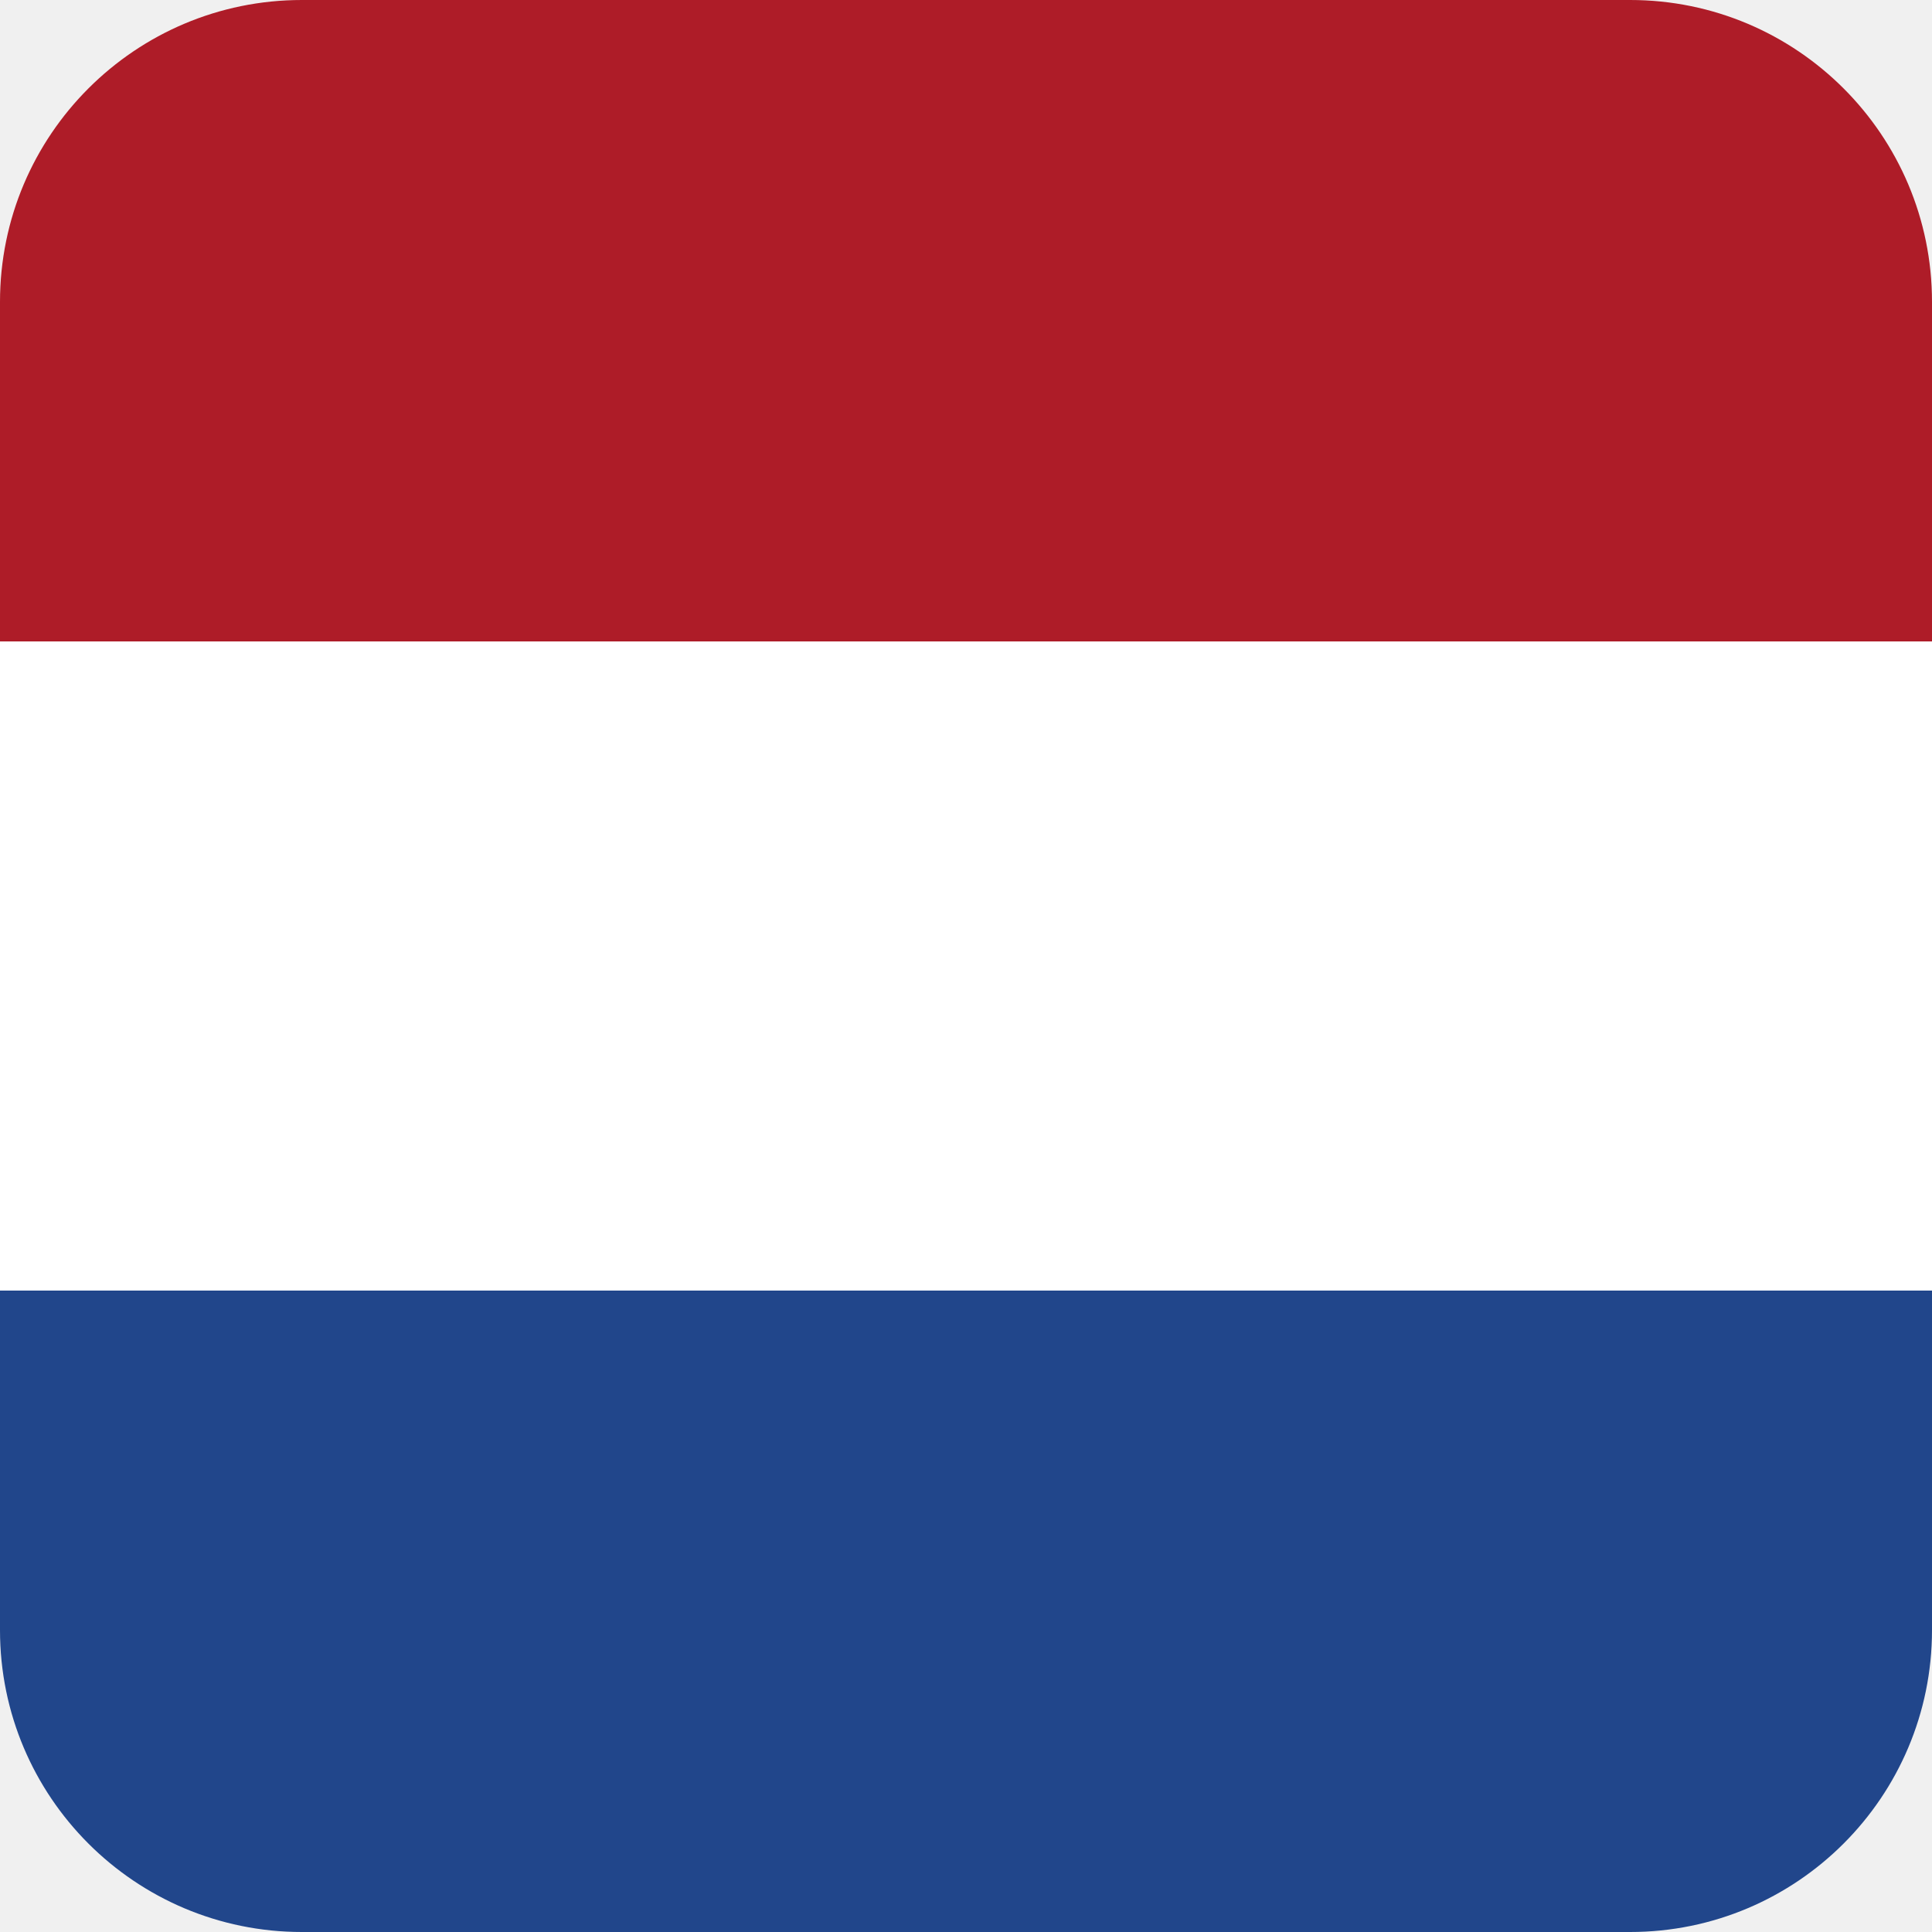
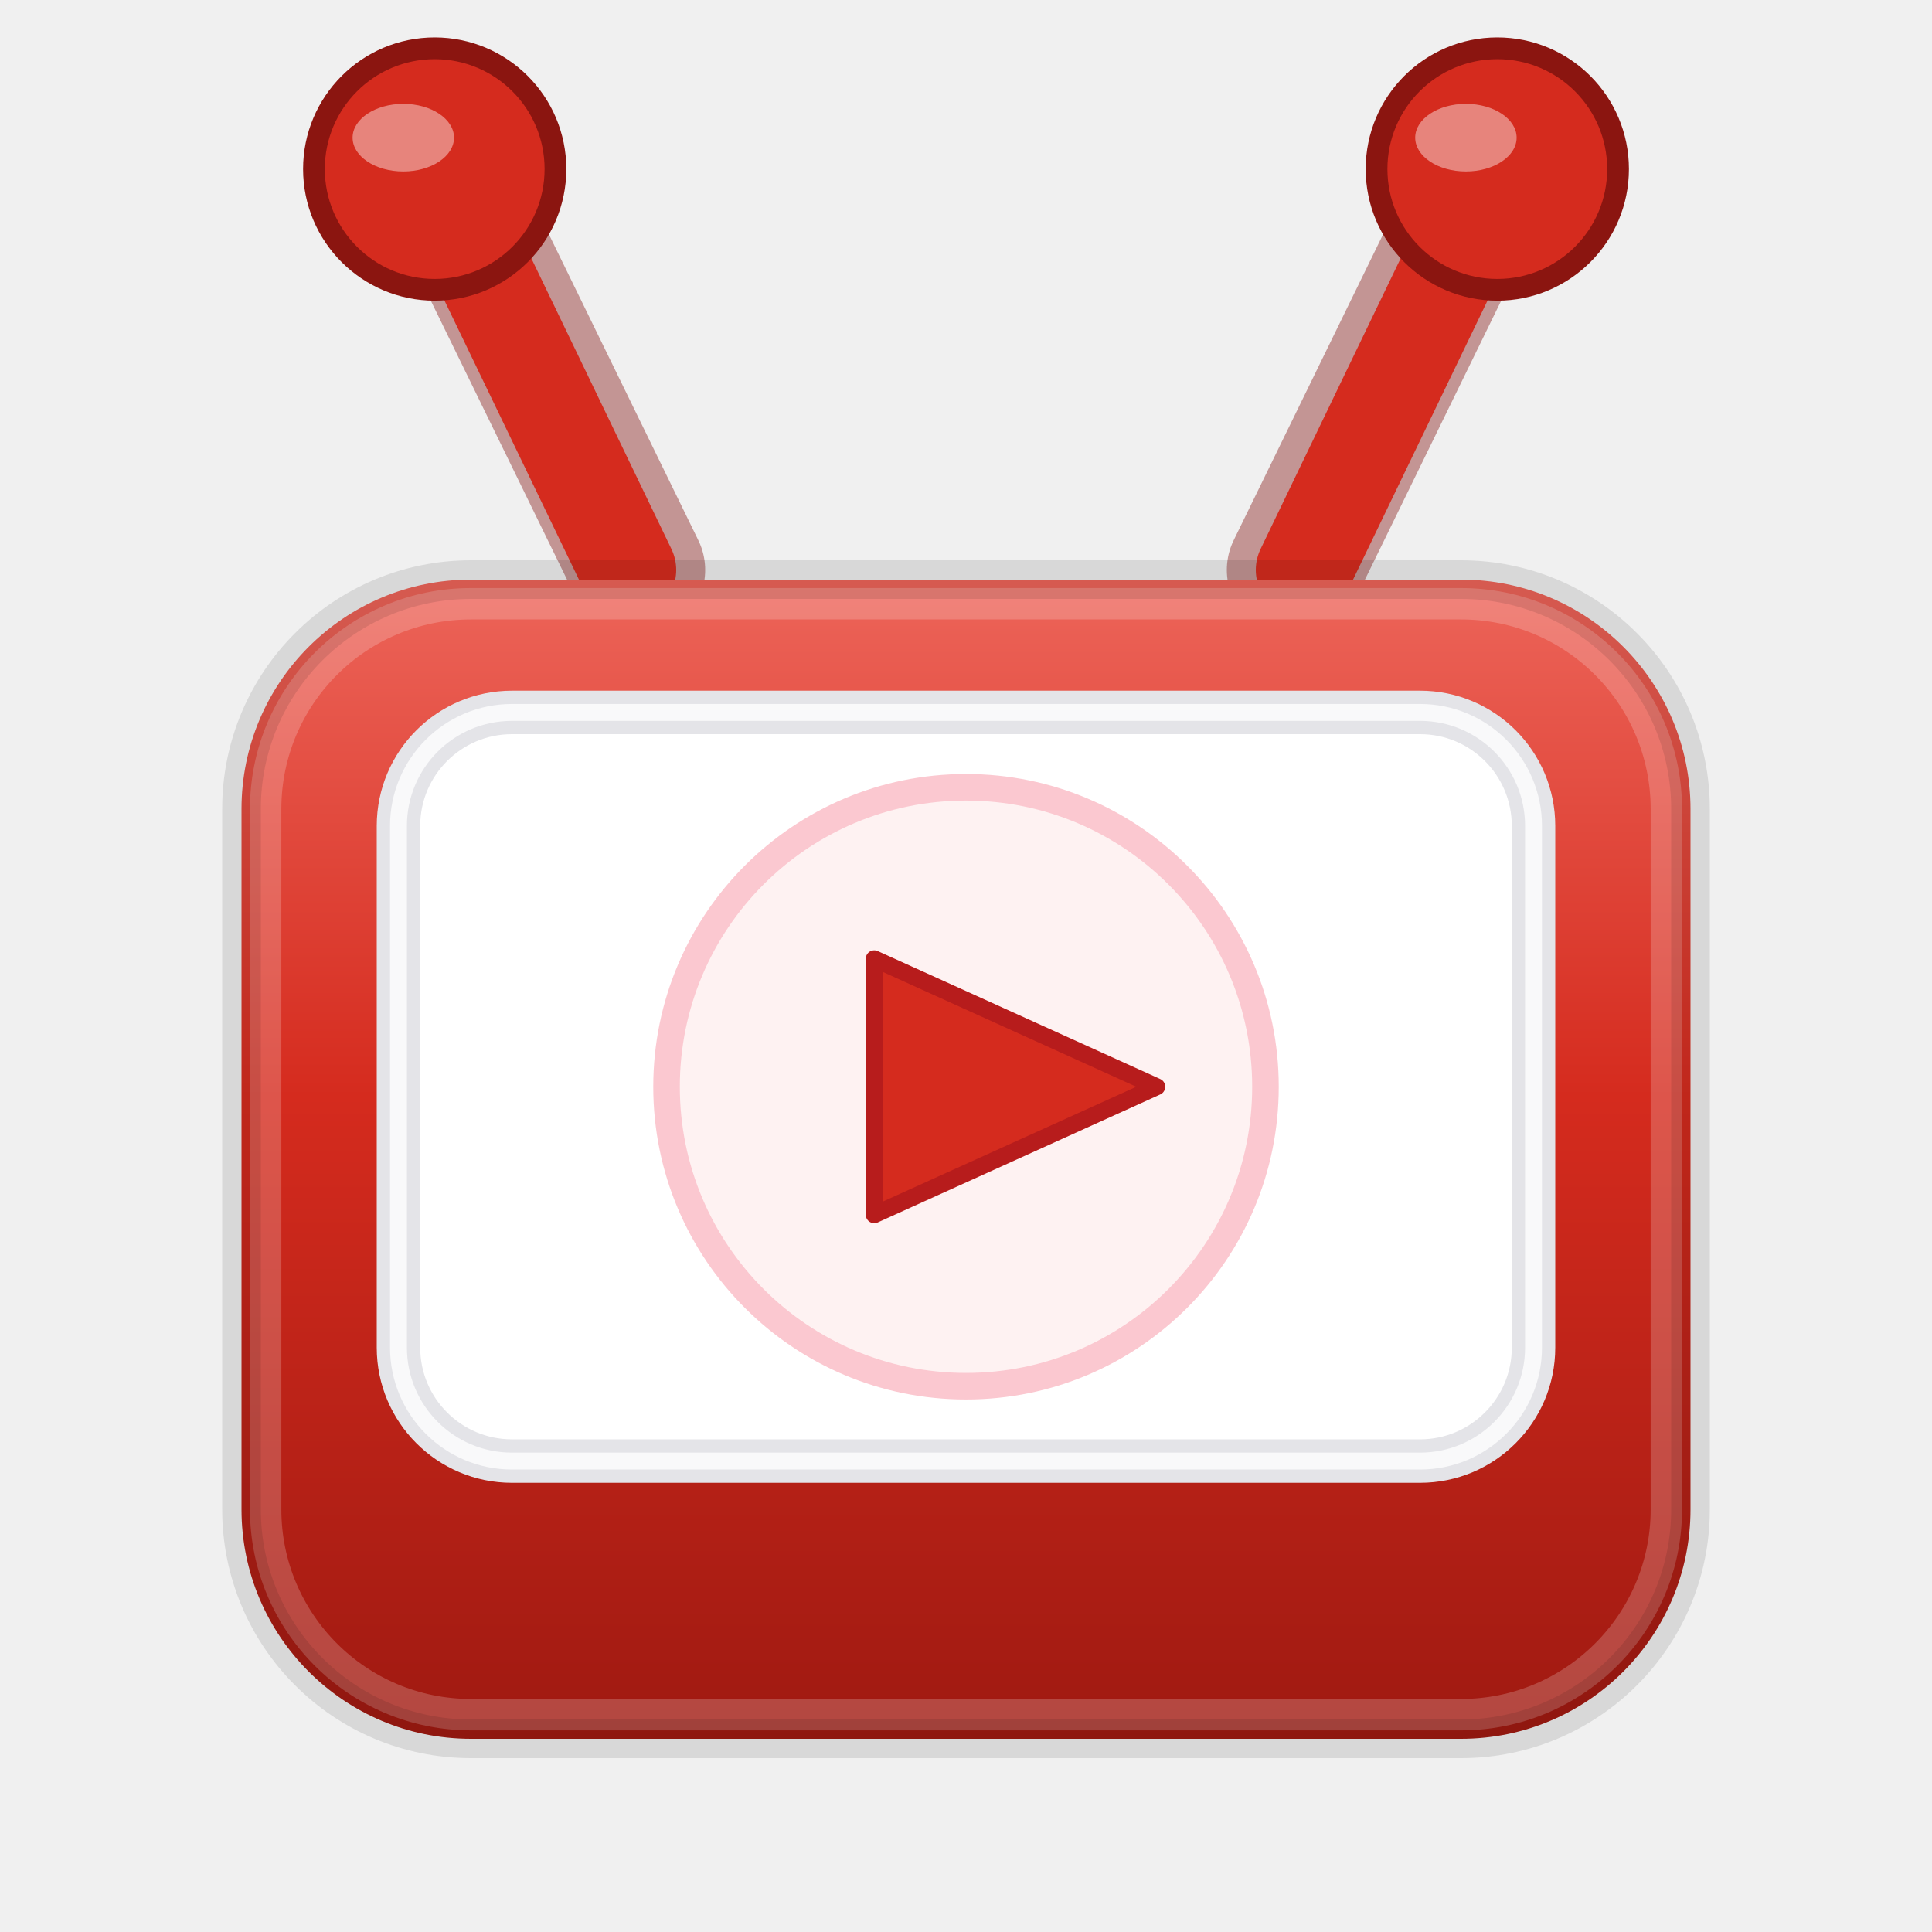
- <svg xmlns="http://www.w3.org/2000/svg" viewBox="0 0 32 32" fill="none">
+ <svg xmlns="http://www.w3.org/2000/svg" viewBox="0 0 40 40" fill="none">
  <defs>
-     <linearGradient id="nlFavicon" x1="0" y1="0" x2="0" y2="1">
-       <stop offset="0%" stop-color="#ae1c28" />
-       <stop offset="33.33%" stop-color="#ae1c28" />
-       <stop offset="33.33%" stop-color="#ffffff" />
-       <stop offset="66.66%" stop-color="#ffffff" />
-       <stop offset="66.66%" stop-color="#21468b" />
-       <stop offset="100%" stop-color="#21468b" />
+     <linearGradient id="fb" x1="20" y1="11" x2="20" y2="37" gradientUnits="userSpaceOnUse">
+       <stop stop-color="#EF6A5F" />
+       <stop offset="0.45" stop-color="#D52B1E" />
+       <stop offset="1" stop-color="#9B1810" />
+     </linearGradient>
+     <linearGradient id="fs" x1="20" y1="14.5" x2="20" y2="22" gradientUnits="userSpaceOnUse">
+       <stop stop-color="#FFFFFF" stop-opacity="0.55" />
+       <stop offset="0.4" stop-color="#FFFFFF" stop-opacity="0" />
    </linearGradient>
  </defs>
-   <rect width="32" height="32" rx="5" fill="url(#nlFavicon)" />
+   <line x1="13.2" y1="11.8" x2="9" y2="3.2" stroke="#7F0D0A" stroke-width="2.8" stroke-linecap="round" opacity="0.4" />
+   <line x1="13" y1="11.8" x2="9" y2="3.5" stroke="#D52B1E" stroke-width="2" stroke-linecap="round" />
+   <circle cx="9" cy="3.5" r="2.5" fill="#D52B1E" stroke="#8B1510" stroke-width="0.45" />
+   <ellipse cx="8.35" cy="2.85" rx="1.05" ry="0.7" fill="rgba(255,255,255,0.42)" />
+   <line x1="26.8" y1="11.8" x2="31" y2="3.2" stroke="#7F0D0A" stroke-width="2.8" stroke-linecap="round" opacity="0.4" />
+   <line x1="27" y1="11.8" x2="31" y2="3.5" stroke="#D52B1E" stroke-width="2" stroke-linecap="round" />
+   <circle cx="31" cy="3.5" r="2.5" fill="#D52B1E" stroke="#8B1510" stroke-width="0.45" />
+   <ellipse cx="30.35" cy="2.85" rx="1.05" ry="0.7" fill="rgba(255,255,255,0.42)" />
+   <rect x="5" y="12" width="30" height="24" rx="4.75" fill="url(#fb)" />
+   <rect x="5.5" y="12.5" width="29" height="23" rx="4.25" fill="none" stroke="rgba(255,255,255,0.2)" stroke-width="0.65" />
+   <rect x="5" y="12" width="30" height="24" rx="4.75" fill="none" stroke="rgba(0,0,0,0.1)" stroke-width="0.8" />
+   <rect x="8.25" y="14.75" width="23.5" height="15.5" rx="2.35" fill="#FFFFFF" />
+   <rect x="8.25" y="14.75" width="23.5" height="15.5" rx="2.35" fill="url(#fs)" />
+   <rect x="8.25" y="14.75" width="23.5" height="15.5" rx="2.35" stroke="#E4E4E8" stroke-width="0.9" />
+   <rect x="8.25" y="14.75" width="23.5" height="15.5" rx="2.35" stroke="rgba(255,255,255,0.85)" stroke-width="0.35" opacity="0.9" />
+   <circle cx="20" cy="22.5" r="6.2" fill="#FEF2F2" stroke="#FBC8D0" stroke-width="0.55" />
+   <path d="M18.1 19.85 L23.95 22.5 L18.1 25.15 Z" fill="#D52B1E" stroke="#B71C1C" stroke-width="0.35" stroke-linejoin="round" />
</svg>
